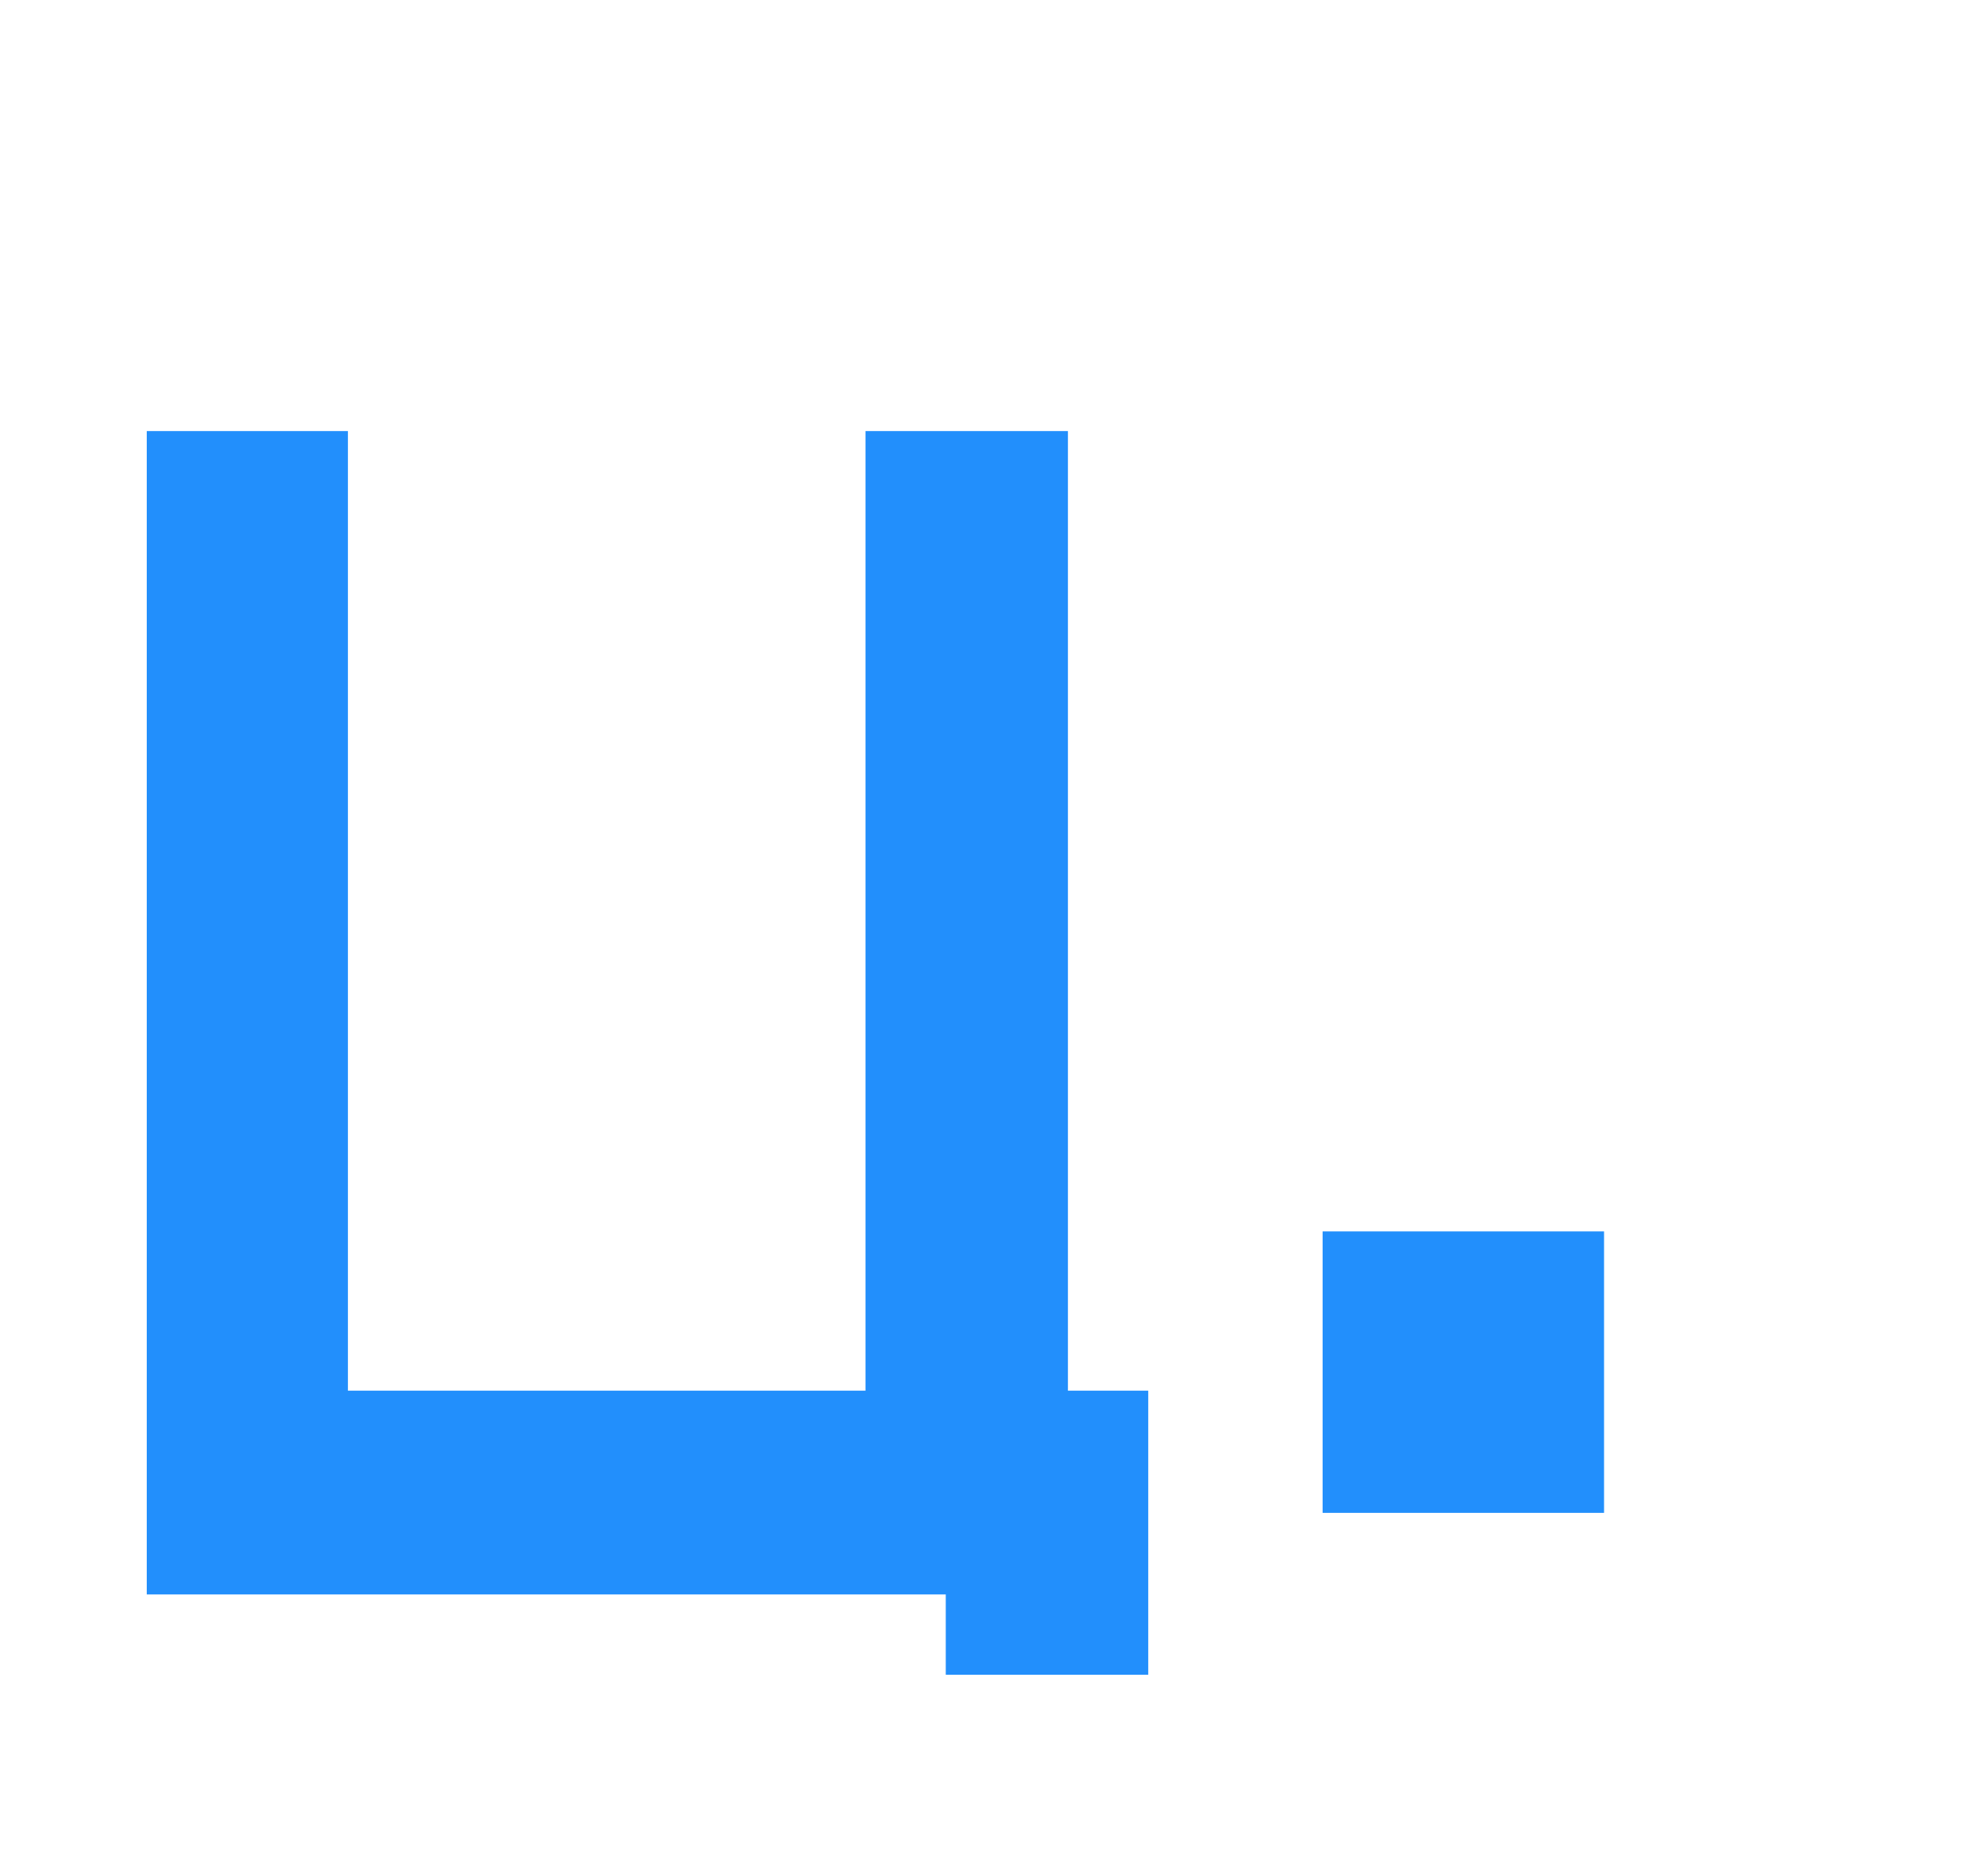
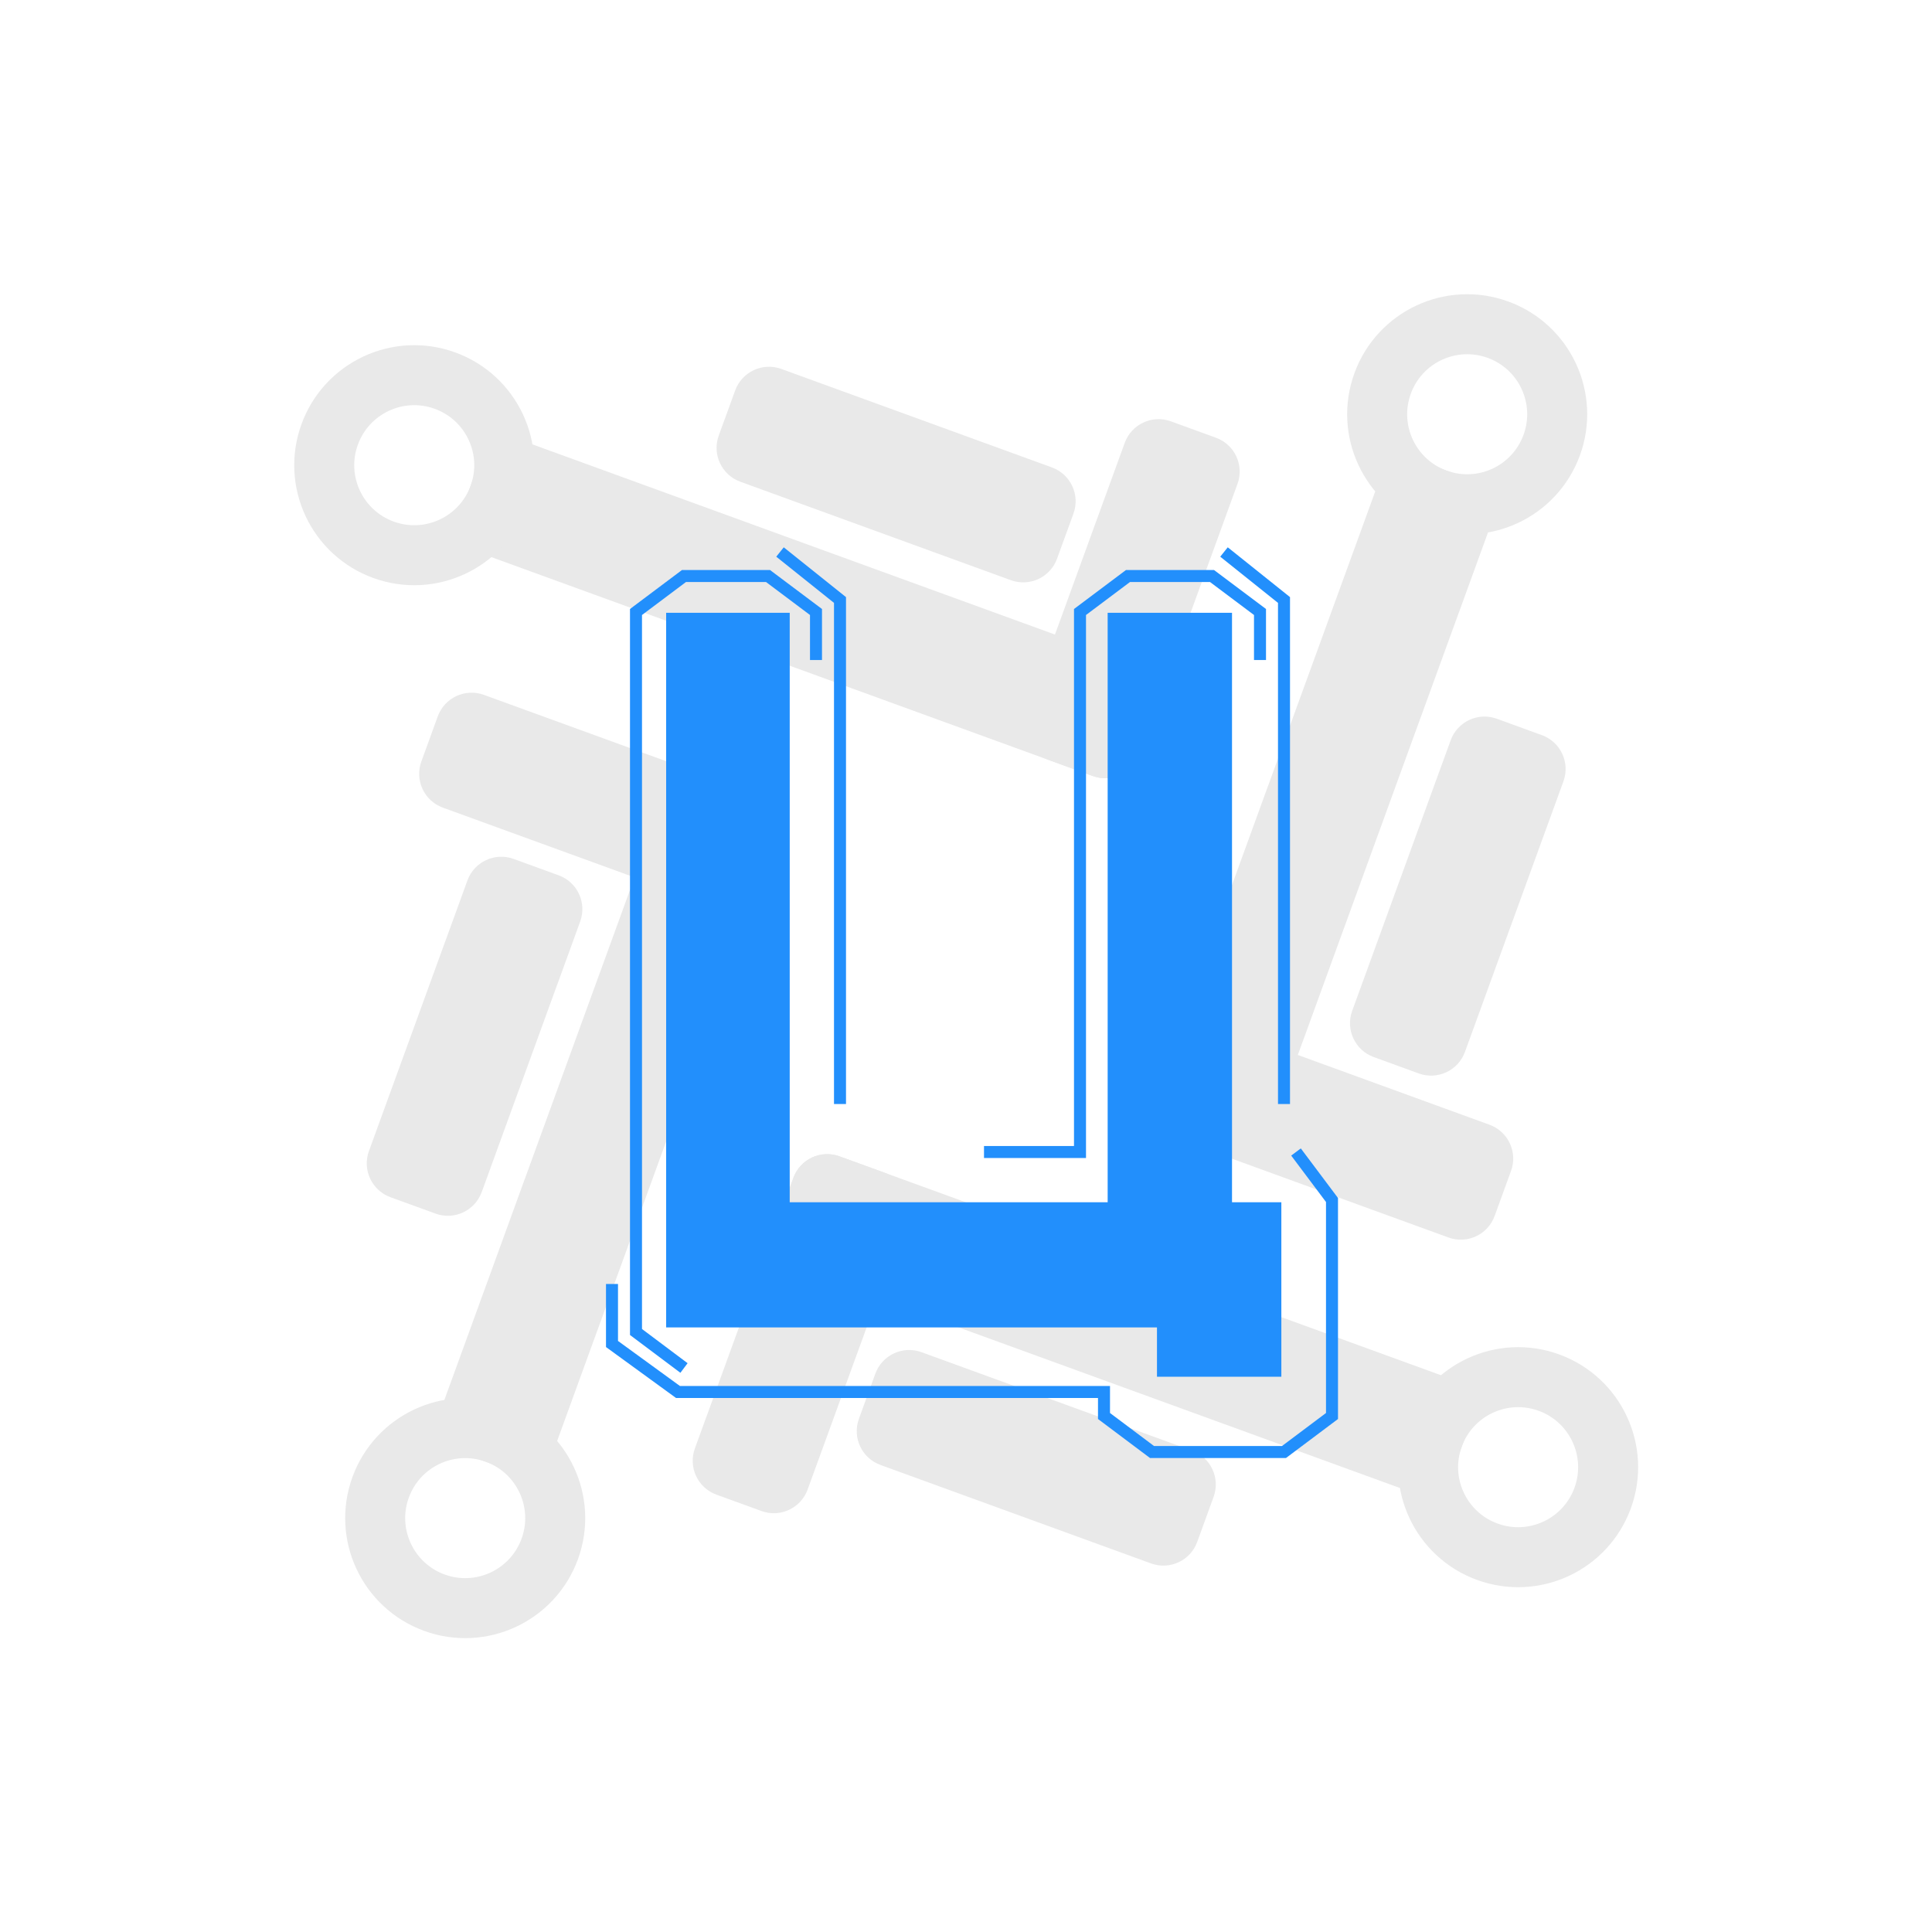
- <svg xmlns="http://www.w3.org/2000/svg" width="101" height="96" viewBox="0 0 101 96" fill="none">
-   <path d="M10.275 24.828H15.048V73.951H47.067V24.828H51.906V73.951H56.016V82.966H51.177V78.856H10.275V24.828Z" fill="#228FFC" />
-   <path d="M10.275 24.828V22.066H7.513V24.828H10.275ZM15.048 24.828H17.81V22.066H15.048V24.828ZM15.048 73.951H12.286V76.713H15.048V73.951ZM47.067 73.951V76.713H49.829V73.951H47.067ZM47.067 24.828V22.066H44.305V24.828H47.067ZM51.906 24.828H54.668V22.066H51.906V24.828ZM51.906 73.951H49.144V76.713H51.906V73.951ZM56.016 73.951H58.779V71.188H56.016V73.951ZM56.016 82.966V85.728H58.779V82.966H56.016ZM51.177 82.966H48.415V85.728H51.177V82.966ZM51.177 78.856H53.939V76.094H51.177V78.856ZM10.275 78.856H7.513V81.618H10.275V78.856ZM10.275 27.591H15.048V22.066H10.275V27.591ZM12.286 24.828V73.951H17.81V24.828H12.286ZM15.048 76.713H47.067V71.188H15.048V76.713ZM49.829 73.951V24.828H44.305V73.951H49.829ZM47.067 27.591H51.906V22.066H47.067V27.591ZM49.144 24.828V73.951H54.668V24.828H49.144ZM51.906 76.713H56.016V71.188H51.906V76.713ZM53.254 73.951V82.966H58.779V73.951H53.254ZM56.016 80.204H51.177V85.728H56.016V80.204ZM53.939 82.966V78.856H48.415V82.966H53.939ZM51.177 76.094H10.275V81.618H51.177V76.094ZM13.037 78.856V24.828H7.513V78.856H13.037Z" fill="#228FFC" />
-   <path d="M70.468 65.797H79.351V74.68H70.468V65.797Z" fill="#228FFC" />
-   <path d="M70.468 65.797V63.035H67.706V65.797H70.468ZM79.351 65.797H82.113V63.035H79.351V65.797ZM79.351 74.68V77.442H82.113V74.68H79.351ZM70.468 74.68H67.706V77.442H70.468V74.68ZM70.468 68.559H79.351V63.035H70.468V68.559ZM76.589 65.797V74.68H82.113V65.797H76.589ZM79.351 71.918H70.468V77.442H79.351V71.918ZM73.23 74.68V65.797H67.706V74.68H73.23Z" fill="#228FFC" />
+ <svg xmlns="http://www.w3.org/2000/svg" width="161" height="161" viewBox="0 0 161 161" fill="none">
+   <rect x="56.3" y="63.72" width="10" height="60" rx="3" transform="rotate(20 56.2996 63.7203)" fill="#E9E9E9" />
+   <rect x="34.086" y="66.277" width="10" height="30" rx="3" transform="rotate(-70 34.0856 66.2769)" fill="#E9E9E9" />
+   <rect x="39.979" y="70.55" width="10" height="30" rx="3" transform="rotate(20 39.9794 70.5504)" fill="#E9E9E9" />
+   <circle cx="38.767" cy="126.51" r="7.5" transform="rotate(20 38.7667 126.51)" stroke="#E9E9E9" stroke-width="5" />
+   <rect x="63.721" y="104.732" width="10" height="60" rx="3" transform="rotate(-70 63.7205 104.732)" fill="#E9E9E9" />
+   <rect x="66.277" y="126.946" width="10" height="30" rx="3" transform="rotate(-160 66.277 126.946)" fill="#E9E9E9" />
+   <rect x="70.55" y="121.052" width="10" height="30" rx="3" transform="rotate(-70 70.5504 121.052)" fill="#E9E9E9" />
+   <circle cx="126.51" cy="122.265" r="7.5" transform="rotate(-70 126.51 122.265)" stroke="#E9E9E9" stroke-width="5" />
+   <rect x="104.732" y="97.311" width="10" height="60" rx="3" transform="rotate(-160 104.732 97.3108)" fill="#E9E9E9" />
+   <rect x="126.946" y="94.754" width="10" height="30" rx="3" transform="rotate(110 126.946 94.7543)" fill="#E9E9E9" />
+   <rect x="121.052" y="90.481" width="10" height="30" rx="3" transform="rotate(-160 121.052 90.4808)" fill="#E9E9E9" />
+   <circle cx="122.265" cy="34.521" r="7.5" transform="rotate(-160 122.265 34.5207)" stroke="#E9E9E9" stroke-width="5" />
+   <rect x="97.311" y="56.3" width="10" height="60" rx="3" transform="rotate(110 97.3109 56.2995)" fill="#E9E9E9" />
+   <rect x="94.754" y="34.085" width="10" height="30" rx="3" transform="rotate(20 94.7544 34.0854)" fill="#E9E9E9" />
+   <rect x="90.481" y="39.979" width="10" height="30" rx="3" transform="rotate(110 90.481 39.9793)" fill="#E9E9E9" />
+   <circle cx="34.521" cy="38.767" r="7.5" transform="rotate(110 34.5209 38.7667)" stroke="#E9E9E9" stroke-width="5" />
+   <path d="M58.275 53.828H63.048V102.951H95.067V53.828H99.906V102.951H104.016V111.966H99.177V107.856H58.275V53.828Z" fill="#228FFC" />
+   <path d="M58.275 53.828V51.066H55.513V53.828H58.275ZM63.048 53.828H65.81V51.066H63.048V53.828ZM63.048 102.951H60.286V105.713H63.048V102.951ZM95.067 102.951V105.713H97.829V102.951H95.067ZM95.067 53.828V51.066H92.305V53.828H95.067ZM99.906 53.828H102.668V51.066H99.906V53.828ZM99.906 102.951H97.144V105.713H99.906V102.951ZM104.016 102.951H106.779V100.188H104.016V102.951ZM104.016 111.966V114.728H106.779V111.966H104.016ZM99.177 111.966H96.415V114.728H99.177V111.966ZM99.177 107.856H101.939V105.094H99.177V107.856ZM58.275 107.856H55.513V110.618H58.275V107.856ZM58.275 56.591H63.048V51.066H58.275V56.591ZM60.286 53.828V102.951H65.81V53.828H60.286ZM63.048 105.713H95.067V100.188H63.048V105.713ZM97.829 102.951V53.828H92.305V102.951H97.829ZM95.067 56.591H99.906V51.066H95.067V56.591ZM97.144 53.828V102.951H102.668V53.828H97.144ZM99.906 105.713H104.016V100.188H99.906V105.713ZM101.254 102.951V111.966H106.779V102.951H101.254ZM104.016 109.204H99.177V114.728H104.016V109.204ZM101.939 111.966V107.856H96.415V111.966H101.939ZM99.177 105.094H58.275V110.618H99.177V105.094ZM61.037 107.856V53.828H55.513V107.856H61.037Z" fill="#228FFC" />
+   <path d="M65 46L70 50V92" stroke="#228FFC" />
+   <path d="M102 46L107 50V92" stroke="#228FFC" />
+   <path d="M51 107V112L56.5 116H92V118L96 121H107L111 118V100L108 96" stroke="#228FFC" />
+   <path d="M68 55V51L64 48H57L53 51V111L57 114" stroke="#228FFC" />
+   <path d="M105 55V51L101 48H94L90 51V96H82" stroke="#228FFC" />
</svg>
